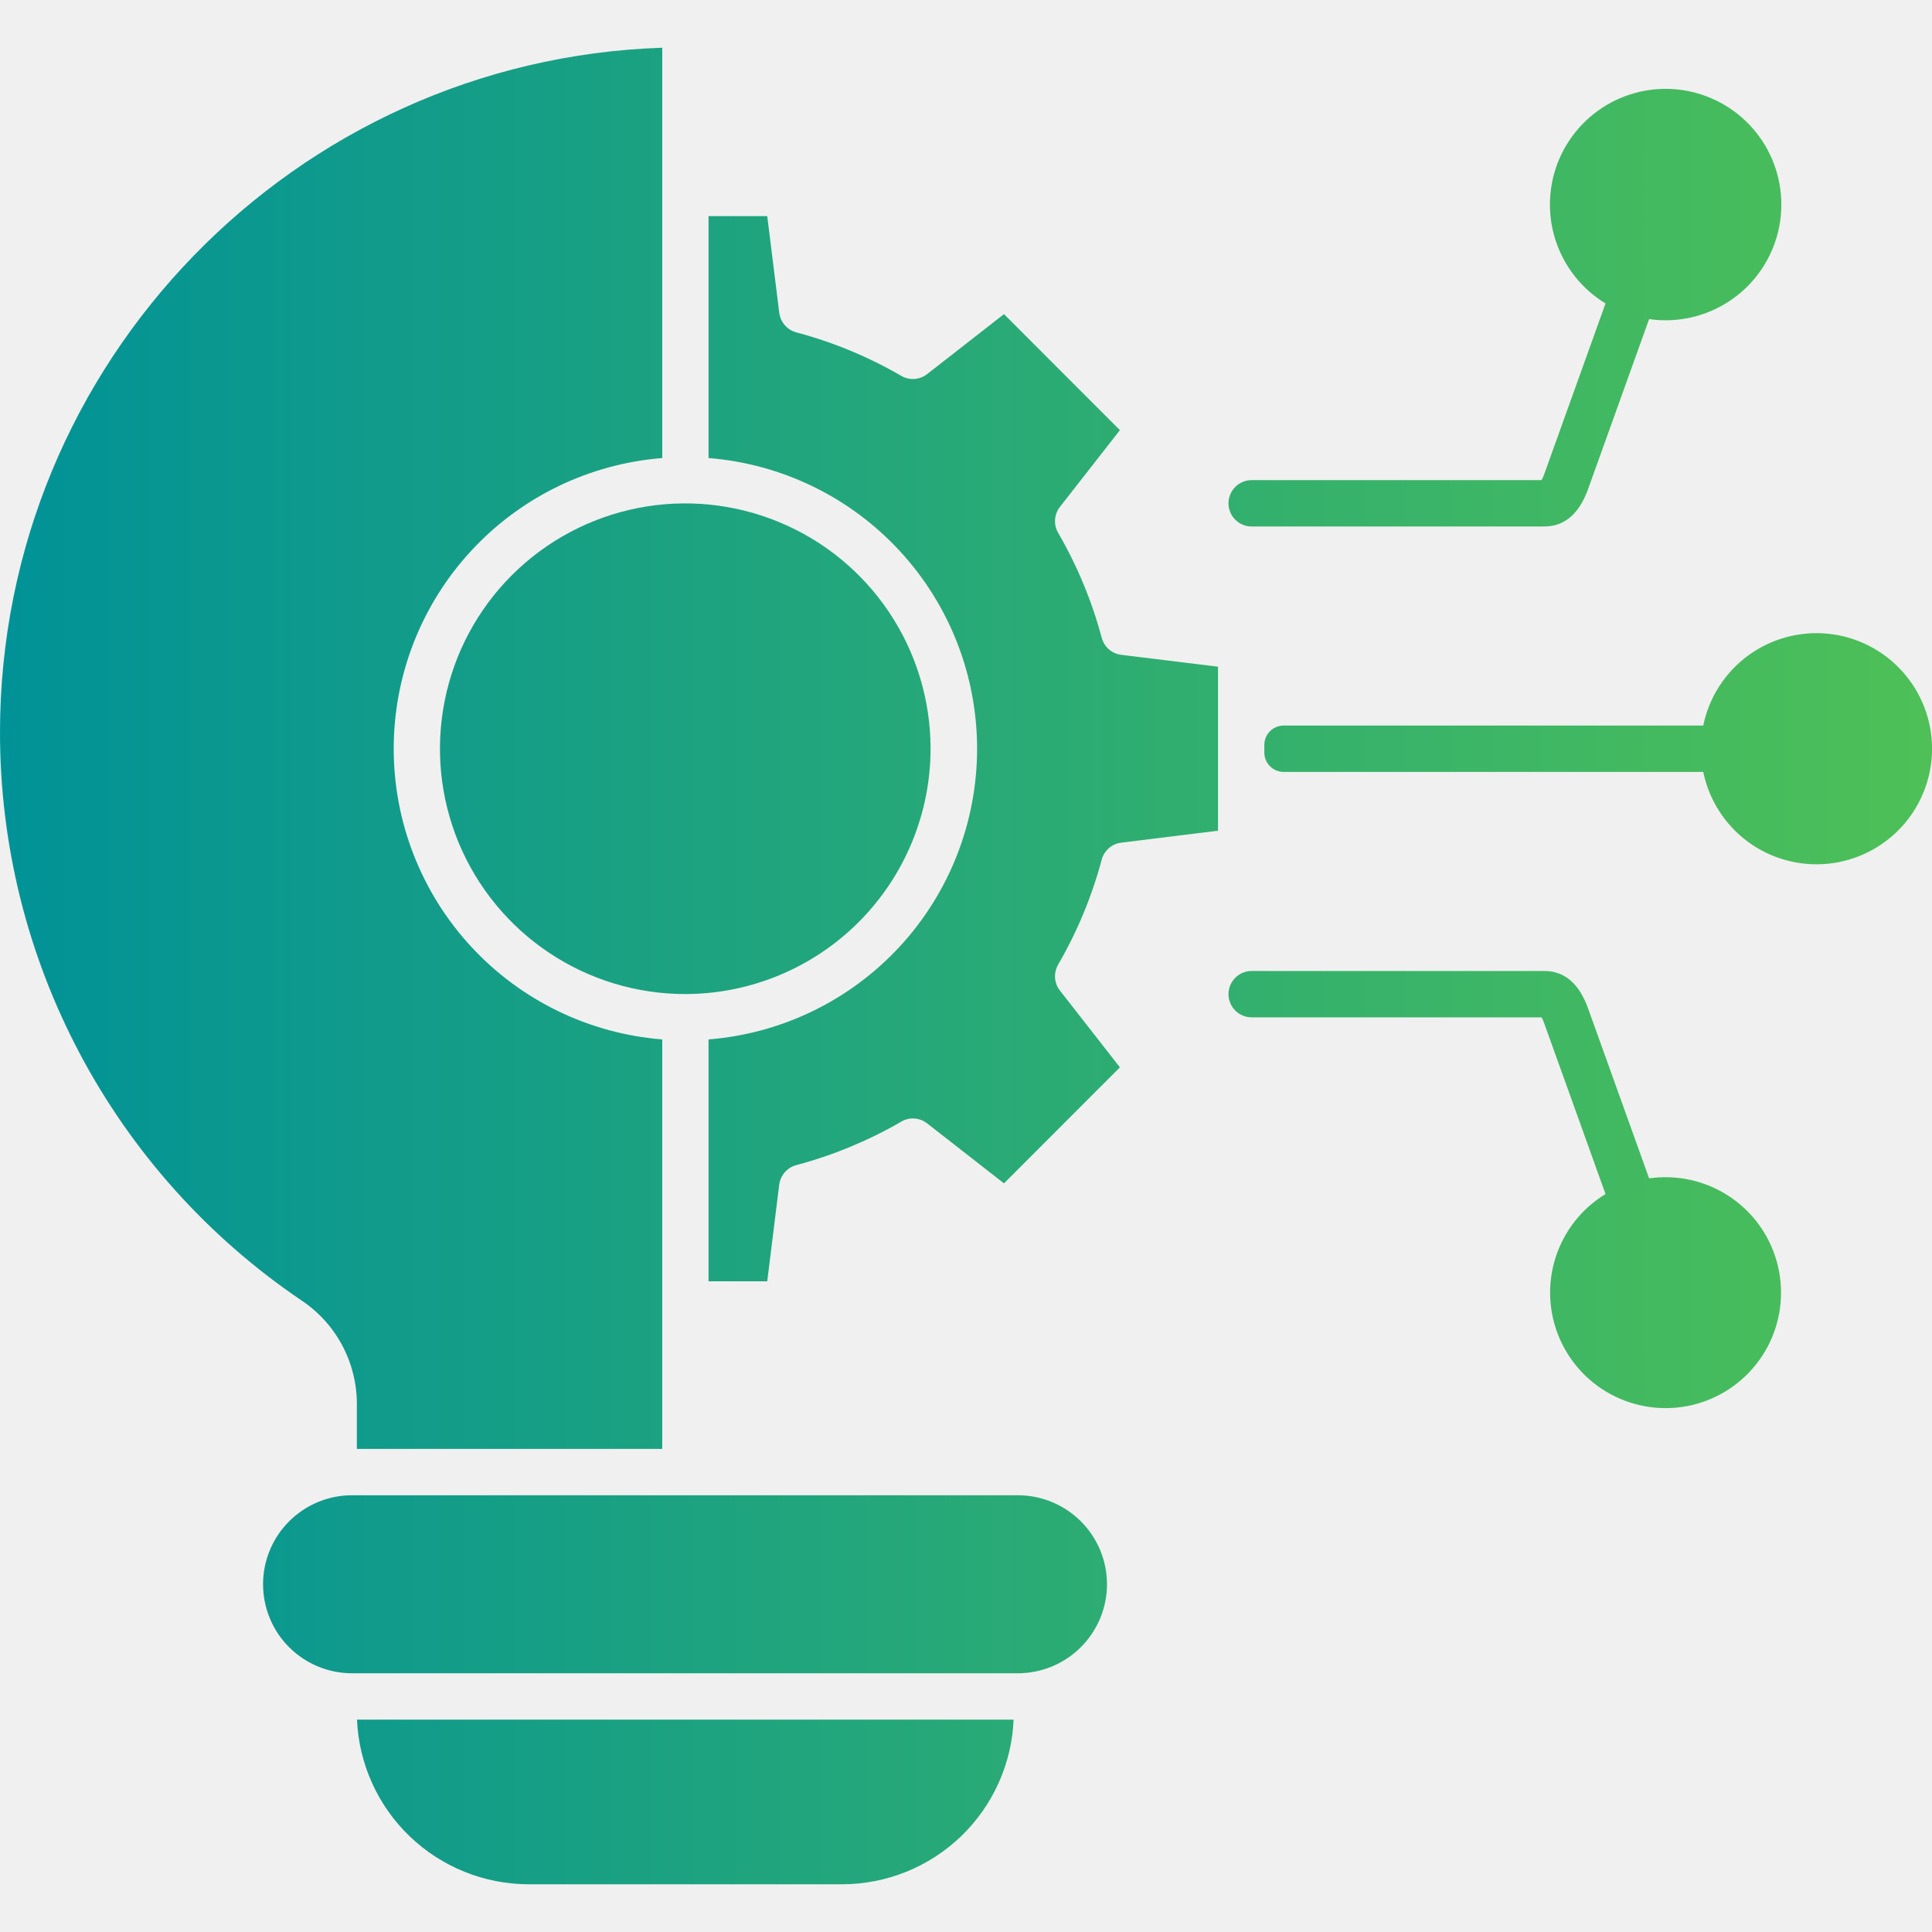
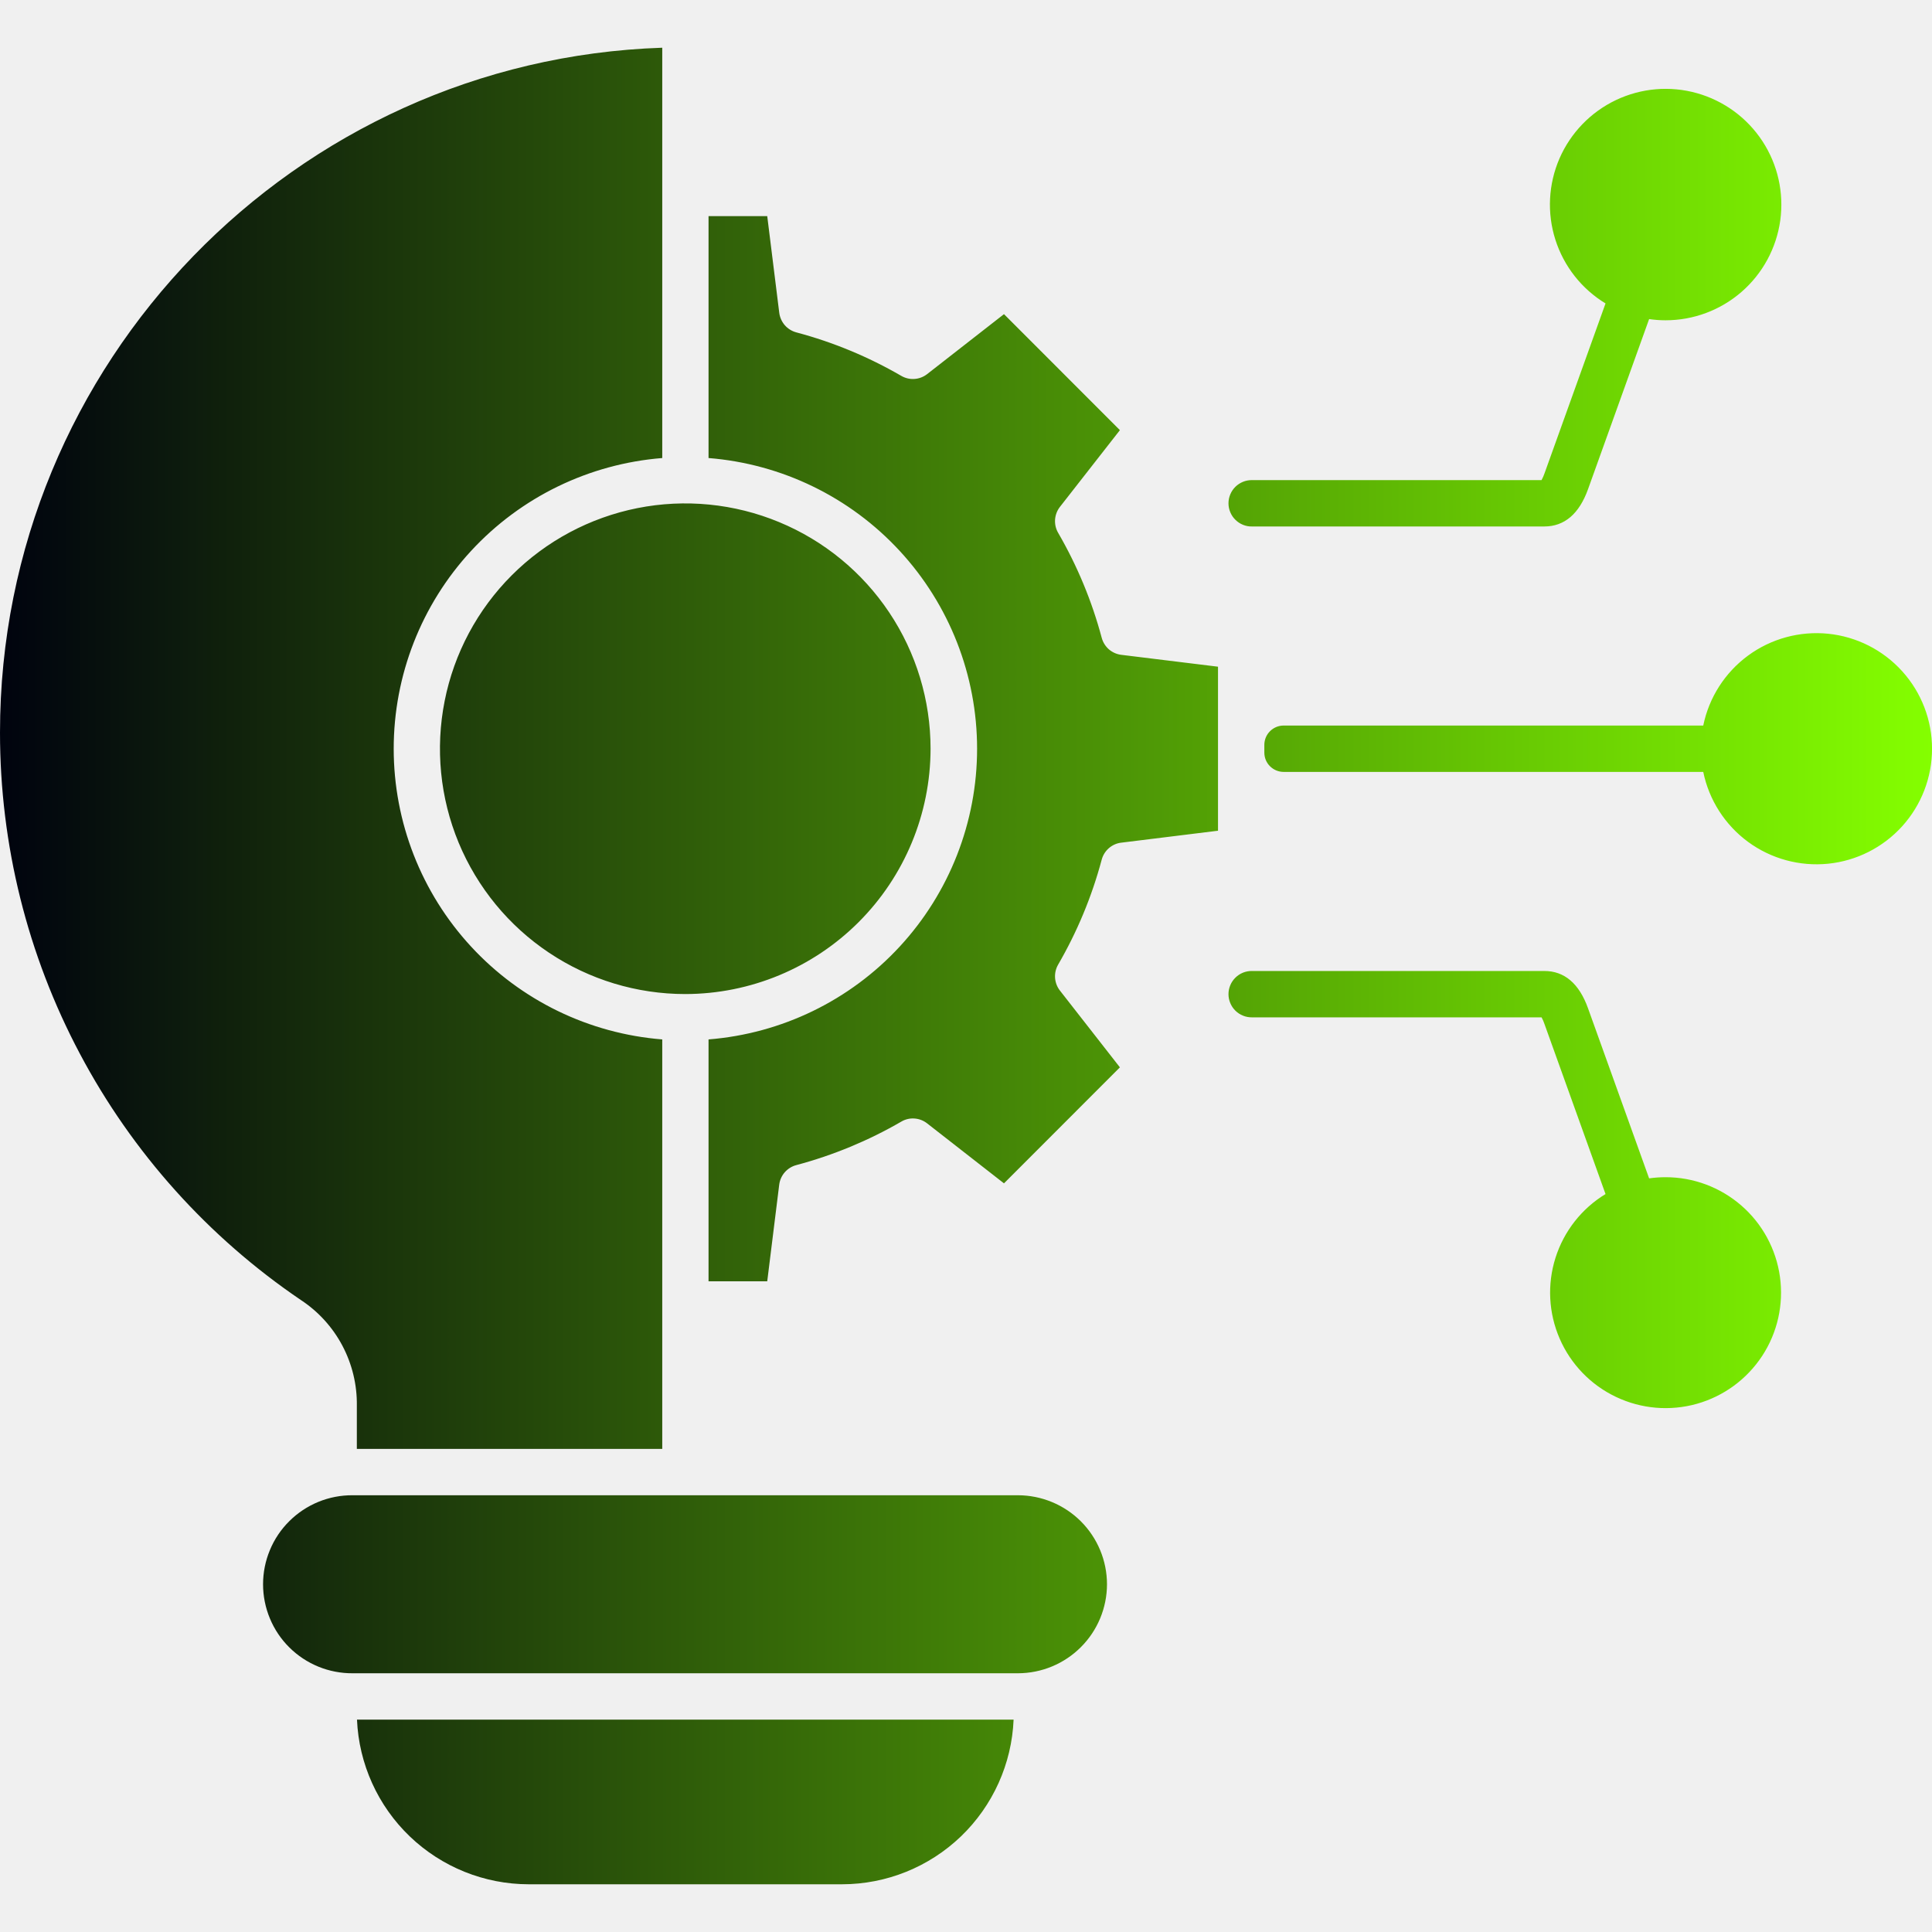
<svg xmlns="http://www.w3.org/2000/svg" width="50" height="50" viewBox="0 0 50 50" fill="none">
  <g clip-path="url(#clip0_2102_4997)">
    <path fill-rule="evenodd" clip-rule="evenodd" d="M17.735 25.726C16.48 25.726 15.252 25.354 14.208 24.656C13.164 23.959 12.35 22.967 11.869 21.807C11.389 20.647 11.263 19.371 11.508 18.139C11.752 16.907 12.357 15.776 13.245 14.888C14.133 14 15.264 13.396 16.496 13.15C17.727 12.905 19.004 13.031 20.164 13.512C21.324 13.992 22.316 14.806 23.013 15.85C23.711 16.894 24.083 18.122 24.083 19.377C24.081 21.06 23.412 22.674 22.222 23.864C21.032 25.054 19.419 25.724 17.735 25.726ZM21.793 48.765H13.682C12.536 48.764 11.433 48.32 10.605 47.526C9.778 46.733 9.288 45.65 9.239 44.504H26.232C26.184 45.65 25.695 46.732 24.869 47.526C24.041 48.32 22.94 48.764 21.793 48.765ZM28.649 41C28.648 41.611 28.405 42.197 27.973 42.628C27.541 43.06 26.956 43.303 26.345 43.304H9.126C8.823 43.306 8.521 43.248 8.24 43.133C7.959 43.018 7.703 42.849 7.488 42.635C7.272 42.421 7.101 42.166 6.985 41.886C6.868 41.605 6.808 41.304 6.808 41.001C6.808 40.697 6.868 40.396 6.985 40.116C7.101 39.835 7.272 39.581 7.488 39.367C7.703 39.153 7.959 38.983 8.24 38.868C8.521 38.753 8.823 38.695 9.126 38.697H26.345C26.955 38.698 27.541 38.941 27.973 39.372C28.405 39.804 28.648 40.39 28.649 41H28.649ZM9.235 37.497H17.139V26.9C15.246 26.75 13.48 25.892 12.192 24.498C10.904 23.104 10.189 21.275 10.189 19.377C10.189 17.479 10.904 15.651 12.192 14.257C13.48 12.862 15.246 12.005 17.139 11.854V1.235C7.636 1.552 9.85688e-08 9.382 9.85688e-08 18.96C-0 21.858 0.709 24.711 2.067 27.27C3.424 29.83 5.388 32.018 7.786 33.644C8.238 33.941 8.608 34.348 8.861 34.826C9.114 35.305 9.243 35.839 9.235 36.38V37.497H9.235ZM31.522 21.499V17.254L29.02 16.947C28.901 16.933 28.789 16.883 28.698 16.805C28.608 16.726 28.543 16.621 28.512 16.505C28.258 15.554 27.878 14.64 27.384 13.788C27.324 13.685 27.297 13.566 27.305 13.446C27.314 13.327 27.357 13.213 27.431 13.118L28.983 11.132L25.983 8.13L23.994 9.682C23.9 9.755 23.787 9.799 23.667 9.807C23.548 9.816 23.43 9.788 23.326 9.728C22.474 9.234 21.561 8.855 20.609 8.602C20.493 8.571 20.389 8.506 20.31 8.416C20.232 8.325 20.182 8.214 20.167 8.095L19.856 5.593H18.337V11.854C20.23 12.005 21.996 12.862 23.284 14.257C24.572 15.651 25.287 17.479 25.287 19.377C25.287 21.275 24.572 23.104 23.284 24.498C21.996 25.892 20.23 26.75 18.337 26.9V33.16H19.856L20.166 30.659C20.181 30.54 20.231 30.428 20.31 30.338C20.389 30.248 20.493 30.183 20.608 30.153C21.56 29.899 22.474 29.521 23.326 29.027C23.429 28.966 23.548 28.938 23.667 28.947C23.786 28.955 23.9 28.999 23.994 29.073L25.983 30.625L28.983 27.623L27.431 25.636C27.357 25.542 27.314 25.427 27.305 25.308C27.297 25.188 27.324 25.069 27.384 24.965C27.878 24.113 28.258 23.2 28.512 22.248C28.543 22.132 28.608 22.028 28.698 21.95C28.789 21.871 28.901 21.821 29.02 21.808L31.522 21.499V21.499ZM39.896 12.425H32.401C32.321 12.425 32.242 12.439 32.169 12.469C32.095 12.499 32.028 12.543 31.972 12.598C31.915 12.654 31.87 12.721 31.84 12.794C31.809 12.867 31.793 12.946 31.793 13.025C31.793 13.105 31.809 13.184 31.84 13.257C31.87 13.33 31.915 13.397 31.972 13.452C32.028 13.508 32.095 13.552 32.169 13.582C32.242 13.612 32.321 13.627 32.401 13.625H39.966C40.488 13.625 40.869 13.299 41.099 12.658L42.679 8.258C42.819 8.278 42.961 8.289 43.102 8.289C43.826 8.29 44.526 8.028 45.072 7.553C45.618 7.078 45.973 6.422 46.073 5.705C46.172 4.988 46.008 4.259 45.612 3.654C45.215 3.048 44.613 2.607 43.916 2.411C43.219 2.215 42.475 2.279 41.822 2.589C41.168 2.9 40.649 3.437 40.36 4.1C40.072 4.764 40.033 5.51 40.252 6.2C40.471 6.89 40.932 7.477 41.551 7.853L39.971 12.253C39.951 12.312 39.925 12.37 39.895 12.425H39.896ZM43.102 30.466C42.961 30.466 42.819 30.476 42.679 30.496L41.099 26.097C40.869 25.454 40.488 25.129 39.967 25.129H32.401C32.321 25.128 32.242 25.143 32.169 25.172C32.095 25.202 32.028 25.246 31.972 25.302C31.915 25.358 31.87 25.424 31.84 25.497C31.809 25.571 31.793 25.649 31.793 25.729C31.793 25.808 31.809 25.887 31.84 25.96C31.87 26.034 31.915 26.1 31.972 26.156C32.028 26.212 32.095 26.256 32.169 26.285C32.242 26.315 32.321 26.33 32.401 26.329H39.896C39.926 26.384 39.951 26.442 39.971 26.502L41.551 30.902C40.934 31.277 40.474 31.863 40.256 32.552C40.038 33.24 40.077 33.984 40.365 34.646C40.653 35.308 41.171 35.844 41.824 36.153C42.476 36.463 43.218 36.526 43.913 36.331C44.609 36.135 45.209 35.695 45.605 35.091C46.001 34.487 46.164 33.76 46.065 33.044C45.966 32.329 45.612 31.674 45.067 31.2C44.522 30.726 43.824 30.465 43.102 30.466ZM32.721 19.277V19.477C32.721 19.61 32.773 19.737 32.867 19.83C32.961 19.924 33.088 19.977 33.221 19.977H44.08C44.229 20.703 44.642 21.348 45.239 21.787C45.836 22.226 46.575 22.427 47.312 22.353C48.049 22.278 48.732 21.932 49.229 21.383C49.726 20.833 50.001 20.118 50.001 19.377C50.001 18.636 49.726 17.922 49.229 17.372C48.732 16.822 48.049 16.476 47.312 16.401C46.575 16.327 45.836 16.528 45.239 16.967C44.642 17.406 44.229 18.051 44.08 18.777H33.221C33.088 18.777 32.961 18.83 32.867 18.924C32.773 19.018 32.721 19.145 32.721 19.277Z" fill="url(#paint0_linear_2102_4997)" />
  </g>
  <defs>
    <linearGradient id="paint0_linear_2102_4997" x1="50.001" y1="25" x2="0" y2="25" gradientUnits="userSpaceOnUse">
-       <stop stop-color="#4EC057" />
-       <stop offset="1" stop-color="#019297" />
+       <stop stop-color="#84ff00" />
+       <stop offset="1" stop-color="#00030e" />
    </linearGradient>
    <clipPath id="clip0_2102_4997">
      <rect width="50" height="50" fill="white" />
    </clipPath>
  </defs>
</svg>
